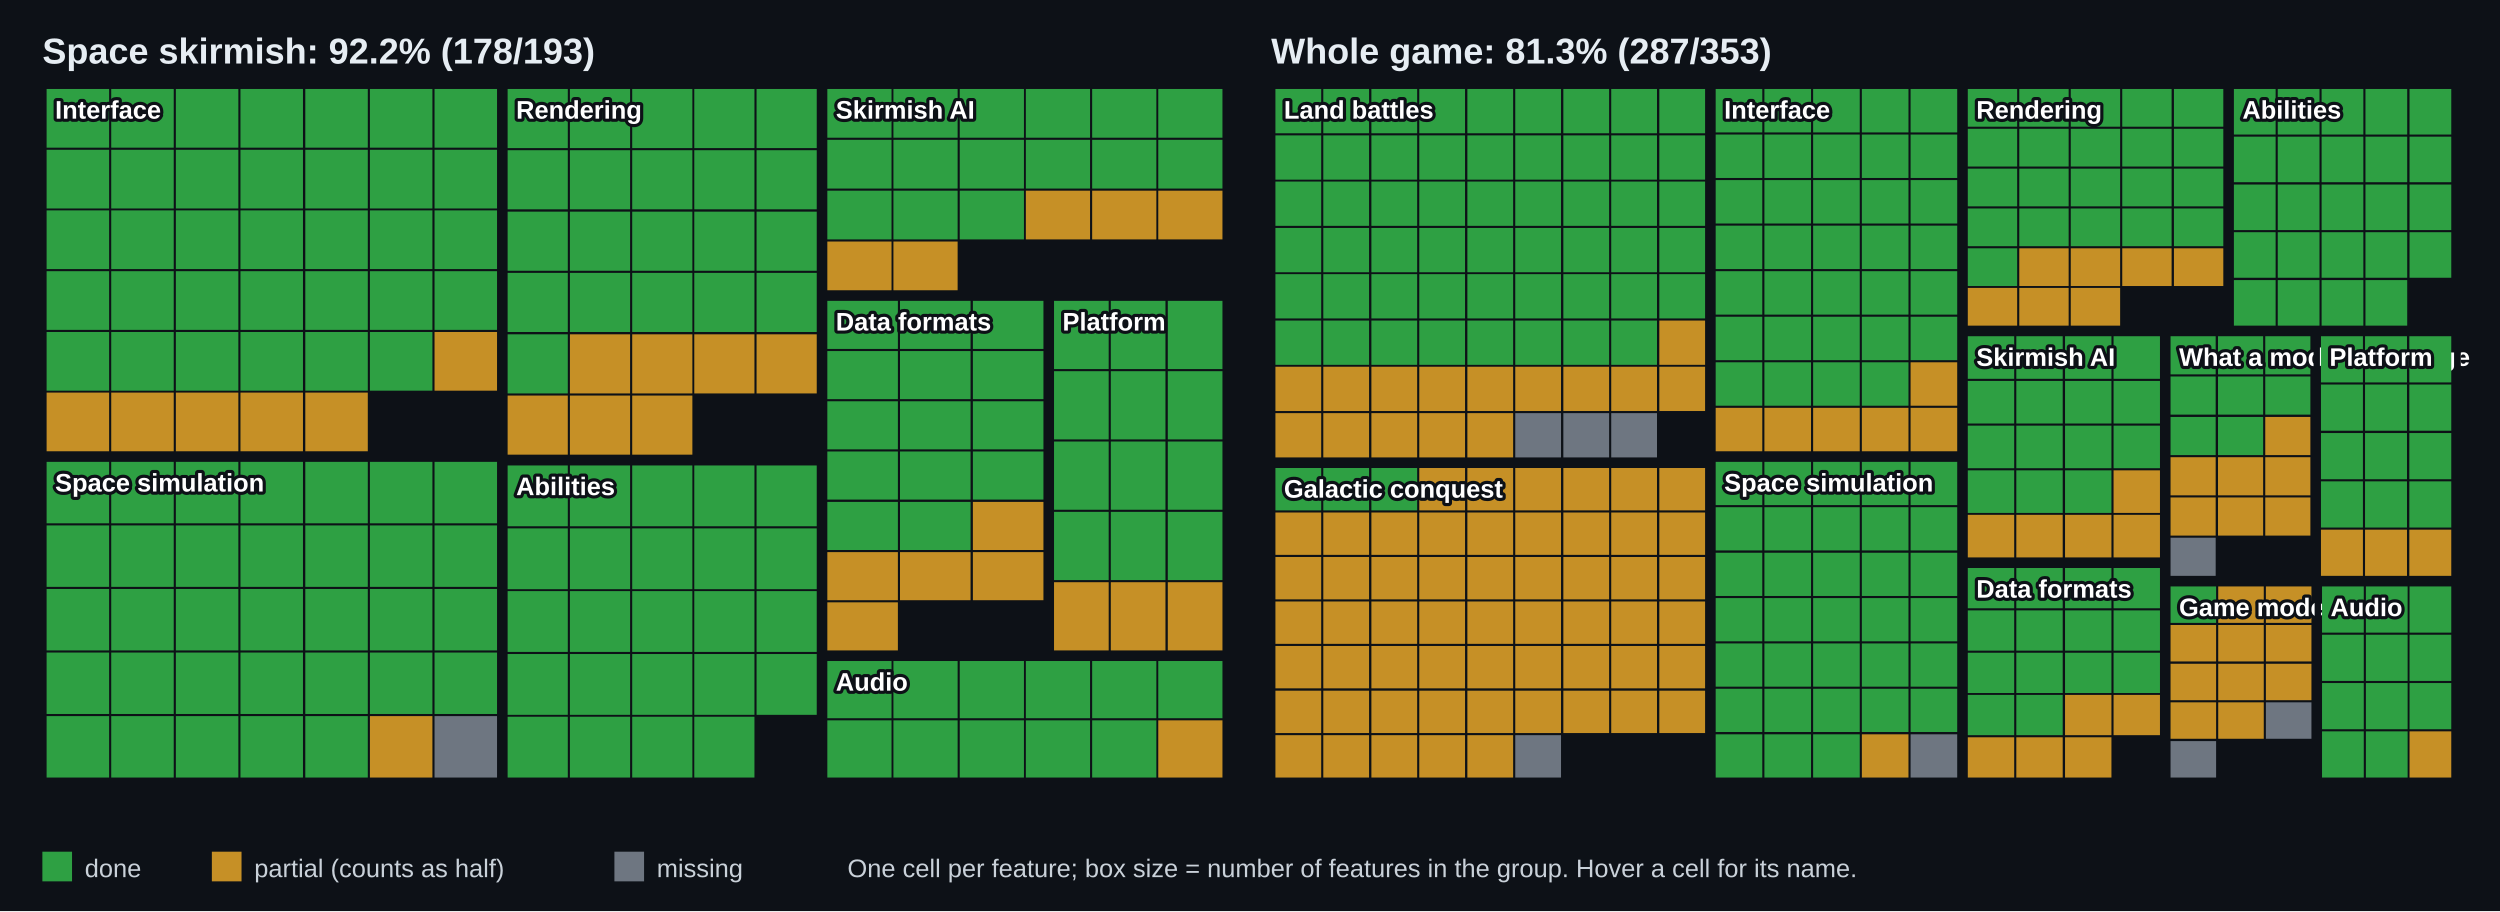
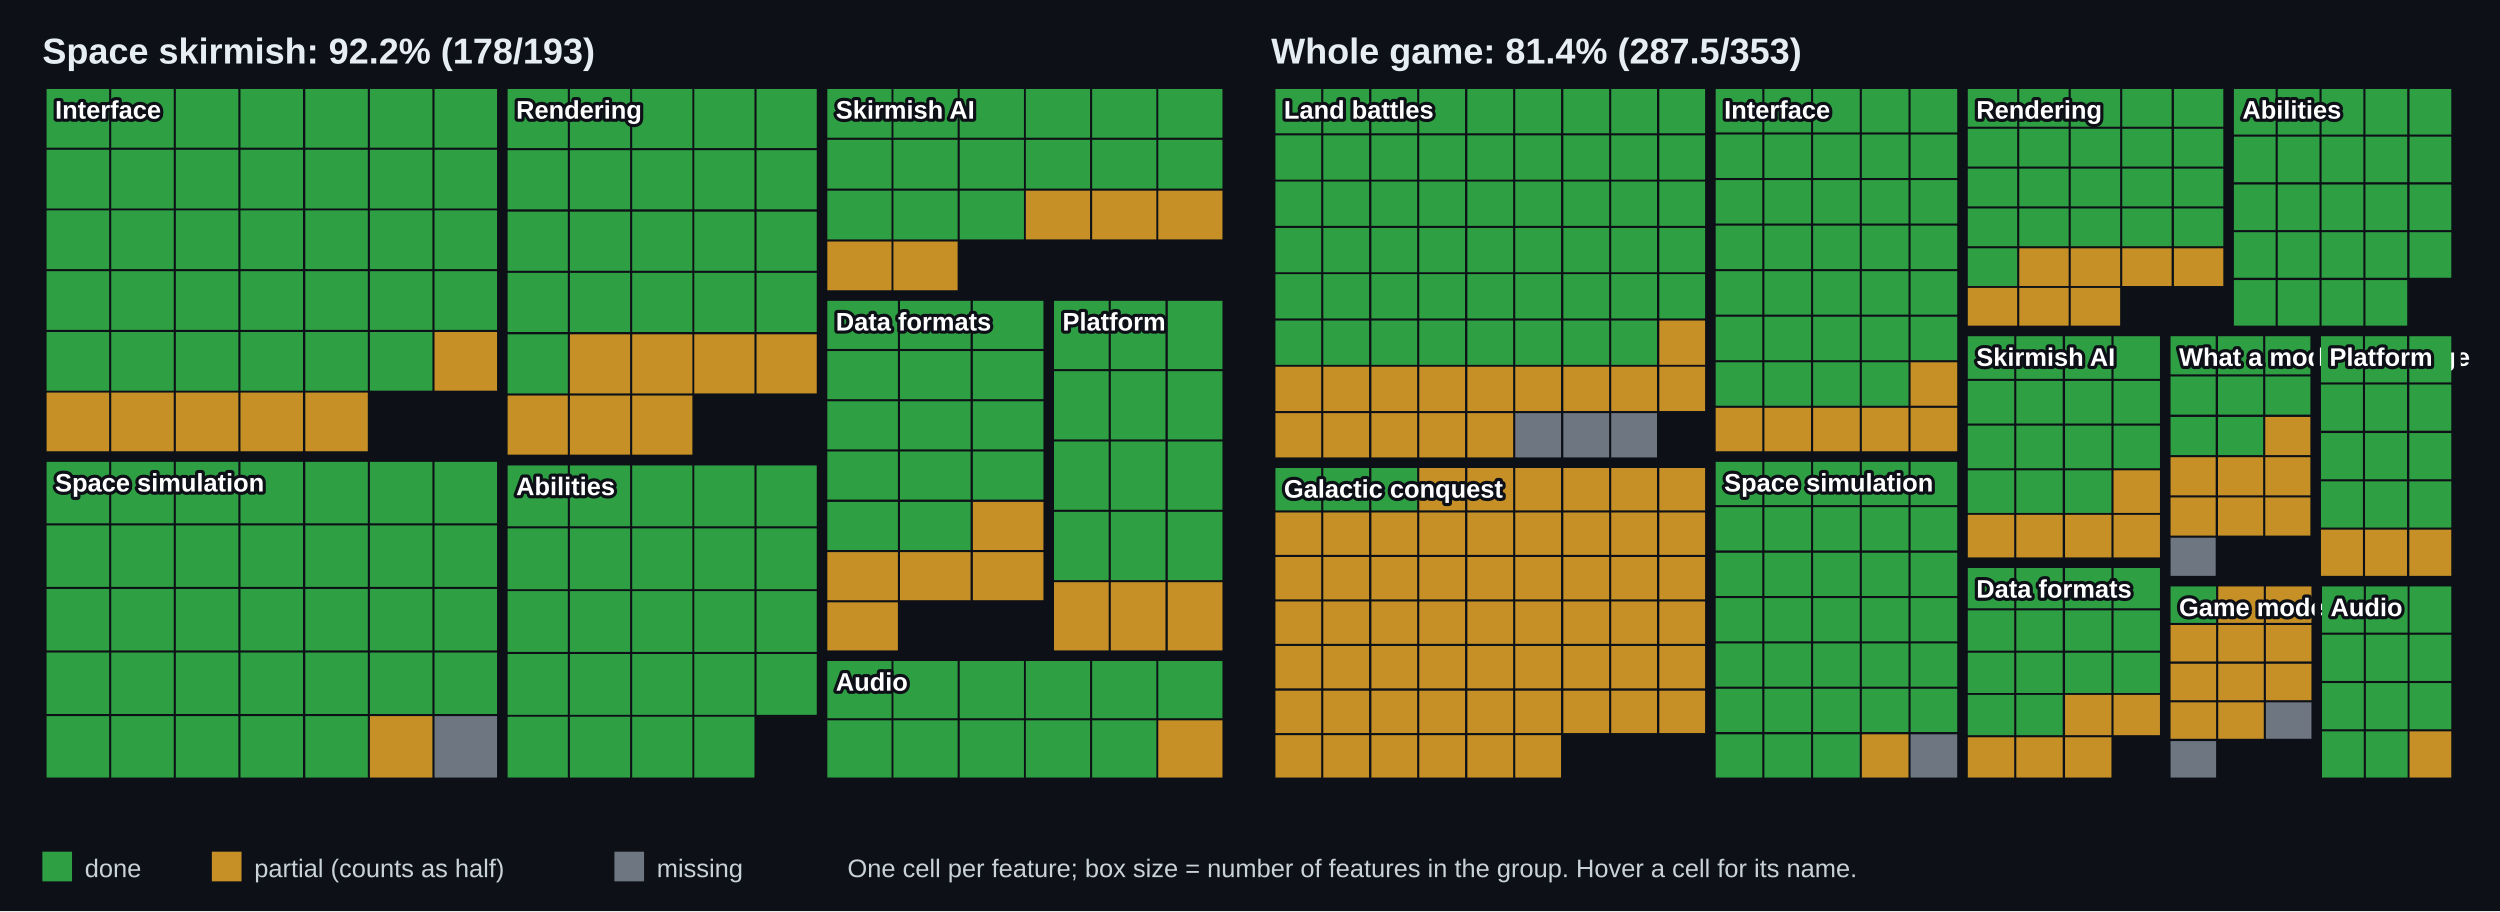
<svg xmlns="http://www.w3.org/2000/svg" viewBox="0 0 1180 430" width="1180" height="430" font-family="Segoe UI, Arial, sans-serif">
  <style>.title{font-size:17px;font-weight:700;fill:#e6edf3}.lab{font-size:12px;font-weight:700;fill:#fff}.lab.bg{stroke:#0d1117;stroke-width:3px;stroke-linejoin:round}.key{font-size:12px;fill:#c9d1d9}</style>
  <rect width="1180" height="430" fill="#0d1117" />
  <text x="20" y="30" class="title">Space skirmish: 92.2% (178/193)</text>
  <rect x="20" y="40" width="560" height="330" fill="#0d1117" />
  <rect x="22.0" y="42.0" width="29.5" height="27.7" fill="#2ea043" />
  <rect x="52.5" y="42.0" width="29.5" height="27.7" fill="#2ea043" />
  <rect x="83.0" y="42.0" width="29.5" height="27.7" fill="#2ea043" />
  <rect x="113.5" y="42.0" width="29.5" height="27.7" fill="#2ea043" />
  <rect x="144.1" y="42.0" width="29.5" height="27.7" fill="#2ea043" />
  <rect x="174.6" y="42.0" width="29.5" height="27.7" fill="#2ea043" />
  <rect x="205.1" y="42.0" width="29.5" height="27.7" fill="#2ea043" />
  <rect x="22.0" y="70.7" width="29.5" height="27.7" fill="#2ea043" />
  <rect x="52.5" y="70.7" width="29.5" height="27.7" fill="#2ea043" />
  <rect x="83.0" y="70.7" width="29.5" height="27.7" fill="#2ea043" />
  <rect x="113.5" y="70.7" width="29.5" height="27.7" fill="#2ea043" />
  <rect x="144.1" y="70.7" width="29.5" height="27.7" fill="#2ea043" />
  <rect x="174.6" y="70.7" width="29.5" height="27.7" fill="#2ea043" />
  <rect x="205.1" y="70.7" width="29.5" height="27.7" fill="#2ea043" />
  <rect x="22.0" y="99.3" width="29.5" height="27.7" fill="#2ea043" />
  <rect x="52.5" y="99.3" width="29.5" height="27.7" fill="#2ea043" />
  <rect x="83.0" y="99.3" width="29.5" height="27.7" fill="#2ea043" />
  <rect x="113.5" y="99.3" width="29.5" height="27.7" fill="#2ea043" />
  <rect x="144.1" y="99.3" width="29.5" height="27.7" fill="#2ea043" />
  <rect x="174.6" y="99.3" width="29.5" height="27.7" fill="#2ea043" />
  <rect x="205.1" y="99.3" width="29.5" height="27.7" fill="#2ea043" />
  <rect x="22.0" y="128.0" width="29.5" height="27.7" fill="#2ea043" />
  <rect x="52.5" y="128.0" width="29.5" height="27.7" fill="#2ea043" />
  <rect x="83.0" y="128.0" width="29.5" height="27.7" fill="#2ea043" />
  <rect x="113.5" y="128.0" width="29.5" height="27.7" fill="#2ea043" />
  <rect x="144.1" y="128.0" width="29.5" height="27.7" fill="#2ea043" />
  <rect x="174.6" y="128.0" width="29.5" height="27.7" fill="#2ea043" />
  <rect x="205.1" y="128.0" width="29.5" height="27.7" fill="#2ea043" />
  <rect x="22.0" y="156.7" width="29.5" height="27.7" fill="#2ea043" />
  <rect x="52.5" y="156.7" width="29.5" height="27.7" fill="#2ea043" />
  <rect x="83.0" y="156.7" width="29.5" height="27.7" fill="#2ea043" />
  <rect x="113.5" y="156.7" width="29.5" height="27.7" fill="#2ea043" />
  <rect x="144.1" y="156.7" width="29.5" height="27.7" fill="#2ea043" />
  <rect x="174.6" y="156.7" width="29.5" height="27.7" fill="#2ea043" />
  <rect x="205.1" y="156.7" width="29.5" height="27.7" fill="#c69026" />
  <rect x="22.0" y="185.3" width="29.5" height="27.7" fill="#c69026" />
  <rect x="52.5" y="185.3" width="29.5" height="27.7" fill="#c69026" />
  <rect x="83.0" y="185.3" width="29.5" height="27.7" fill="#c69026" />
  <rect x="113.5" y="185.3" width="29.5" height="27.7" fill="#c69026" />
  <rect x="144.1" y="185.3" width="29.5" height="27.7" fill="#c69026" />
  <rect x="20.0" y="40.0" width="217.6" height="176.0" fill="none" stroke="#0d1117" stroke-width="3" />
  <text x="26.0" y="56.0" class="lab bg">Interface</text>
  <text x="26.0" y="56.0" class="lab">Interface</text>
  <rect x="22.0" y="218.0" width="29.5" height="29.0" fill="#2ea043" />
  <rect x="52.5" y="218.0" width="29.5" height="29.0" fill="#2ea043" />
  <rect x="83.0" y="218.0" width="29.5" height="29.0" fill="#2ea043" />
  <rect x="113.5" y="218.0" width="29.5" height="29.0" fill="#2ea043" />
  <rect x="144.1" y="218.0" width="29.5" height="29.0" fill="#2ea043" />
  <rect x="174.6" y="218.0" width="29.5" height="29.0" fill="#2ea043" />
  <rect x="205.1" y="218.0" width="29.5" height="29.0" fill="#2ea043" />
  <rect x="22.0" y="248.0" width="29.5" height="29.0" fill="#2ea043" />
  <rect x="52.5" y="248.0" width="29.5" height="29.0" fill="#2ea043" />
  <rect x="83.0" y="248.0" width="29.5" height="29.0" fill="#2ea043" />
  <rect x="113.5" y="248.0" width="29.5" height="29.0" fill="#2ea043" />
  <rect x="144.1" y="248.0" width="29.5" height="29.0" fill="#2ea043" />
  <rect x="174.6" y="248.0" width="29.5" height="29.0" fill="#2ea043" />
  <rect x="205.1" y="248.0" width="29.5" height="29.0" fill="#2ea043" />
  <rect x="22.0" y="278.0" width="29.5" height="29.0" fill="#2ea043" />
  <rect x="52.5" y="278.0" width="29.5" height="29.0" fill="#2ea043" />
  <rect x="83.0" y="278.0" width="29.5" height="29.0" fill="#2ea043" />
  <rect x="113.5" y="278.0" width="29.5" height="29.0" fill="#2ea043" />
  <rect x="144.1" y="278.0" width="29.5" height="29.0" fill="#2ea043" />
  <rect x="174.6" y="278.0" width="29.5" height="29.0" fill="#2ea043" />
  <rect x="205.1" y="278.0" width="29.5" height="29.0" fill="#2ea043" />
  <rect x="22.0" y="308.0" width="29.5" height="29.0" fill="#2ea043" />
  <rect x="52.5" y="308.0" width="29.5" height="29.0" fill="#2ea043" />
  <rect x="83.0" y="308.0" width="29.5" height="29.0" fill="#2ea043" />
  <rect x="113.5" y="308.0" width="29.5" height="29.0" fill="#2ea043" />
  <rect x="144.1" y="308.0" width="29.5" height="29.0" fill="#2ea043" />
  <rect x="174.6" y="308.0" width="29.5" height="29.0" fill="#2ea043" />
  <rect x="205.1" y="308.0" width="29.5" height="29.0" fill="#2ea043" />
  <rect x="22.0" y="338.0" width="29.5" height="29.0" fill="#2ea043" />
  <rect x="52.5" y="338.0" width="29.5" height="29.0" fill="#2ea043" />
  <rect x="83.0" y="338.0" width="29.5" height="29.0" fill="#2ea043" />
  <rect x="113.5" y="338.0" width="29.5" height="29.0" fill="#2ea043" />
  <rect x="144.1" y="338.0" width="29.5" height="29.0" fill="#2ea043" />
  <rect x="174.6" y="338.0" width="29.5" height="29.0" fill="#c69026" />
  <rect x="205.1" y="338.0" width="29.5" height="29.0" fill="#6e7681" />
  <rect x="20.0" y="216.0" width="217.6" height="154.0" fill="none" stroke="#0d1117" stroke-width="3" />
  <text x="26.0" y="232.0" class="lab bg">Space simulation</text>
  <text x="26.0" y="232.0" class="lab">Space simulation</text>
  <rect x="239.6" y="42.0" width="28.4" height="27.9" fill="#2ea043" />
  <rect x="269.0" y="42.0" width="28.4" height="27.9" fill="#2ea043" />
  <rect x="298.4" y="42.0" width="28.4" height="27.9" fill="#2ea043" />
  <rect x="327.7" y="42.0" width="28.4" height="27.9" fill="#2ea043" />
  <rect x="357.1" y="42.0" width="28.4" height="27.9" fill="#2ea043" />
  <rect x="239.6" y="70.9" width="28.4" height="27.9" fill="#2ea043" />
  <rect x="269.0" y="70.9" width="28.4" height="27.9" fill="#2ea043" />
  <rect x="298.4" y="70.9" width="28.4" height="27.9" fill="#2ea043" />
  <rect x="327.7" y="70.9" width="28.4" height="27.9" fill="#2ea043" />
  <rect x="357.1" y="70.9" width="28.4" height="27.9" fill="#2ea043" />
  <rect x="239.6" y="99.9" width="28.4" height="27.9" fill="#2ea043" />
  <rect x="269.0" y="99.9" width="28.4" height="27.9" fill="#2ea043" />
  <rect x="298.4" y="99.9" width="28.4" height="27.9" fill="#2ea043" />
  <rect x="327.7" y="99.9" width="28.4" height="27.9" fill="#2ea043" />
  <rect x="357.1" y="99.9" width="28.4" height="27.9" fill="#2ea043" />
  <rect x="239.6" y="128.8" width="28.4" height="27.9" fill="#2ea043" />
  <rect x="269.0" y="128.8" width="28.4" height="27.9" fill="#2ea043" />
  <rect x="298.4" y="128.8" width="28.4" height="27.9" fill="#2ea043" />
  <rect x="327.7" y="128.8" width="28.4" height="27.9" fill="#2ea043" />
  <rect x="357.1" y="128.8" width="28.4" height="27.9" fill="#2ea043" />
  <rect x="239.6" y="157.8" width="28.4" height="27.9" fill="#2ea043" />
  <rect x="269.0" y="157.8" width="28.4" height="27.9" fill="#c69026" />
  <rect x="298.4" y="157.8" width="28.4" height="27.9" fill="#c69026" />
  <rect x="327.7" y="157.8" width="28.4" height="27.9" fill="#c69026" />
  <rect x="357.1" y="157.8" width="28.4" height="27.9" fill="#c69026" />
  <rect x="239.6" y="186.7" width="28.4" height="27.9" fill="#c69026" />
  <rect x="269.0" y="186.7" width="28.4" height="27.9" fill="#c69026" />
  <rect x="298.4" y="186.7" width="28.4" height="27.9" fill="#c69026" />
  <rect x="237.6" y="40.0" width="150.9" height="177.7" fill="none" stroke="#0d1117" stroke-width="3" />
  <text x="243.6" y="56.0" class="lab bg">Rendering</text>
  <text x="243.6" y="56.0" class="lab">Rendering</text>
  <rect x="239.6" y="219.7" width="28.4" height="28.7" fill="#2ea043" />
  <rect x="269.0" y="219.7" width="28.4" height="28.7" fill="#2ea043" />
  <rect x="298.4" y="219.7" width="28.4" height="28.7" fill="#2ea043" />
  <rect x="327.7" y="219.7" width="28.4" height="28.7" fill="#2ea043" />
  <rect x="357.1" y="219.7" width="28.4" height="28.7" fill="#2ea043" />
  <rect x="239.6" y="249.4" width="28.4" height="28.7" fill="#2ea043" />
  <rect x="269.0" y="249.4" width="28.4" height="28.7" fill="#2ea043" />
  <rect x="298.4" y="249.4" width="28.4" height="28.7" fill="#2ea043" />
  <rect x="327.7" y="249.4" width="28.4" height="28.7" fill="#2ea043" />
  <rect x="357.1" y="249.4" width="28.4" height="28.7" fill="#2ea043" />
  <rect x="239.6" y="279.0" width="28.4" height="28.7" fill="#2ea043" />
  <rect x="269.0" y="279.0" width="28.4" height="28.7" fill="#2ea043" />
  <rect x="298.4" y="279.0" width="28.4" height="28.7" fill="#2ea043" />
  <rect x="327.7" y="279.0" width="28.4" height="28.7" fill="#2ea043" />
  <rect x="357.1" y="279.0" width="28.4" height="28.7" fill="#2ea043" />
  <rect x="239.6" y="308.7" width="28.4" height="28.7" fill="#2ea043" />
  <rect x="269.0" y="308.7" width="28.4" height="28.7" fill="#2ea043" />
  <rect x="298.4" y="308.7" width="28.4" height="28.7" fill="#2ea043" />
  <rect x="327.7" y="308.7" width="28.4" height="28.7" fill="#2ea043" />
  <rect x="357.1" y="308.7" width="28.4" height="28.7" fill="#2ea043" />
  <rect x="239.6" y="338.3" width="28.4" height="28.7" fill="#2ea043" />
  <rect x="269.0" y="338.3" width="28.4" height="28.7" fill="#2ea043" />
  <rect x="298.4" y="338.3" width="28.4" height="28.7" fill="#2ea043" />
  <rect x="327.7" y="338.3" width="28.4" height="28.7" fill="#2ea043" />
  <rect x="237.6" y="217.7" width="150.9" height="152.3" fill="none" stroke="#0d1117" stroke-width="3" />
  <text x="243.6" y="233.7" class="lab bg">Abilities</text>
  <text x="243.6" y="233.7" class="lab">Abilities</text>
  <rect x="390.5" y="42.0" width="30.3" height="23.0" fill="#2ea043" />
  <rect x="421.7" y="42.0" width="30.3" height="23.0" fill="#2ea043" />
  <rect x="453.0" y="42.0" width="30.3" height="23.0" fill="#2ea043" />
  <rect x="484.2" y="42.0" width="30.3" height="23.0" fill="#2ea043" />
  <rect x="515.5" y="42.0" width="30.3" height="23.0" fill="#2ea043" />
  <rect x="546.7" y="42.0" width="30.3" height="23.0" fill="#2ea043" />
  <rect x="390.5" y="66.0" width="30.3" height="23.0" fill="#2ea043" />
  <rect x="421.7" y="66.0" width="30.3" height="23.0" fill="#2ea043" />
  <rect x="453.0" y="66.0" width="30.3" height="23.0" fill="#2ea043" />
  <rect x="484.2" y="66.0" width="30.3" height="23.0" fill="#2ea043" />
  <rect x="515.5" y="66.0" width="30.3" height="23.0" fill="#2ea043" />
  <rect x="546.7" y="66.0" width="30.3" height="23.0" fill="#2ea043" />
  <rect x="390.5" y="90.0" width="30.3" height="23.0" fill="#2ea043" />
  <rect x="421.7" y="90.0" width="30.3" height="23.0" fill="#2ea043" />
  <rect x="453.0" y="90.0" width="30.3" height="23.0" fill="#2ea043" />
  <rect x="484.2" y="90.0" width="30.3" height="23.0" fill="#c69026" />
  <rect x="515.5" y="90.0" width="30.3" height="23.0" fill="#c69026" />
  <rect x="546.7" y="90.0" width="30.3" height="23.0" fill="#c69026" />
  <rect x="390.5" y="114.0" width="30.3" height="23.0" fill="#c69026" />
  <rect x="421.7" y="114.0" width="30.3" height="23.0" fill="#c69026" />
  <rect x="388.5" y="40.0" width="191.5" height="100.0" fill="none" stroke="#0d1117" stroke-width="3" />
  <text x="394.5" y="56.0" class="lab bg">Skirmish AI</text>
  <text x="394.5" y="56.0" class="lab">Skirmish AI</text>
  <rect x="390.5" y="142.0" width="33.3" height="22.7" fill="#2ea043" />
  <rect x="424.8" y="142.0" width="33.3" height="22.7" fill="#2ea043" />
  <rect x="459.2" y="142.0" width="33.3" height="22.7" fill="#2ea043" />
  <rect x="390.5" y="165.7" width="33.3" height="22.7" fill="#2ea043" />
  <rect x="424.8" y="165.7" width="33.3" height="22.7" fill="#2ea043" />
  <rect x="459.2" y="165.7" width="33.3" height="22.7" fill="#2ea043" />
  <rect x="390.5" y="189.4" width="33.3" height="22.7" fill="#2ea043" />
  <rect x="424.8" y="189.4" width="33.3" height="22.7" fill="#2ea043" />
  <rect x="459.2" y="189.4" width="33.3" height="22.7" fill="#2ea043" />
  <rect x="390.5" y="213.1" width="33.3" height="22.7" fill="#2ea043" />
  <rect x="424.8" y="213.1" width="33.3" height="22.7" fill="#2ea043" />
  <rect x="459.2" y="213.1" width="33.3" height="22.7" fill="#2ea043" />
  <rect x="390.5" y="236.9" width="33.3" height="22.7" fill="#2ea043" />
  <rect x="424.8" y="236.9" width="33.3" height="22.7" fill="#2ea043" />
  <rect x="459.2" y="236.9" width="33.3" height="22.7" fill="#c69026" />
  <rect x="390.5" y="260.6" width="33.3" height="22.7" fill="#c69026" />
  <rect x="424.8" y="260.6" width="33.3" height="22.7" fill="#c69026" />
  <rect x="459.2" y="260.6" width="33.3" height="22.7" fill="#c69026" />
  <rect x="390.5" y="284.3" width="33.3" height="22.7" fill="#c69026" />
  <rect x="388.5" y="140.0" width="107.0" height="170.0" fill="none" stroke="#0d1117" stroke-width="3" />
  <text x="394.5" y="156.0" class="lab bg">Data formats</text>
  <text x="394.5" y="156.0" class="lab">Data formats</text>
  <rect x="497.5" y="142.0" width="25.8" height="32.2" fill="#2ea043" />
  <rect x="524.3" y="142.0" width="25.8" height="32.2" fill="#2ea043" />
  <rect x="551.2" y="142.0" width="25.8" height="32.2" fill="#2ea043" />
  <rect x="497.5" y="175.2" width="25.8" height="32.2" fill="#2ea043" />
  <rect x="524.3" y="175.2" width="25.8" height="32.2" fill="#2ea043" />
  <rect x="551.2" y="175.2" width="25.8" height="32.2" fill="#2ea043" />
  <rect x="497.5" y="208.4" width="25.8" height="32.2" fill="#2ea043" />
  <rect x="524.3" y="208.4" width="25.8" height="32.2" fill="#2ea043" />
  <rect x="551.2" y="208.4" width="25.8" height="32.2" fill="#2ea043" />
  <rect x="497.5" y="241.6" width="25.8" height="32.2" fill="#2ea043" />
  <rect x="524.3" y="241.6" width="25.8" height="32.2" fill="#2ea043" />
  <rect x="551.2" y="241.6" width="25.8" height="32.2" fill="#2ea043" />
  <rect x="497.5" y="274.8" width="25.8" height="32.2" fill="#c69026" />
  <rect x="524.3" y="274.8" width="25.8" height="32.2" fill="#c69026" />
  <rect x="551.2" y="274.8" width="25.8" height="32.2" fill="#c69026" />
  <rect x="495.5" y="140.0" width="84.5" height="170.0" fill="none" stroke="#0d1117" stroke-width="3" />
  <text x="501.5" y="156.0" class="lab bg">Platform</text>
  <text x="501.5" y="156.0" class="lab">Platform</text>
  <rect x="390.5" y="312.0" width="30.3" height="27.0" fill="#2ea043" />
  <rect x="421.7" y="312.0" width="30.3" height="27.0" fill="#2ea043" />
  <rect x="453.0" y="312.0" width="30.3" height="27.0" fill="#2ea043" />
  <rect x="484.2" y="312.0" width="30.3" height="27.0" fill="#2ea043" />
  <rect x="515.5" y="312.0" width="30.3" height="27.0" fill="#2ea043" />
  <rect x="546.7" y="312.0" width="30.3" height="27.0" fill="#2ea043" />
  <rect x="390.5" y="340.0" width="30.3" height="27.0" fill="#2ea043" />
  <rect x="421.7" y="340.0" width="30.3" height="27.0" fill="#2ea043" />
  <rect x="453.0" y="340.0" width="30.3" height="27.0" fill="#2ea043" />
  <rect x="484.2" y="340.0" width="30.3" height="27.0" fill="#2ea043" />
  <rect x="515.5" y="340.0" width="30.3" height="27.0" fill="#2ea043" />
  <rect x="546.7" y="340.0" width="30.3" height="27.0" fill="#c69026" />
  <rect x="388.5" y="310.0" width="191.5" height="60.0" fill="none" stroke="#0d1117" stroke-width="3" />
  <text x="394.5" y="326.0" class="lab bg">Audio</text>
  <text x="394.5" y="326.0" class="lab">Audio</text>
-   <text x="600" y="30" class="title">Whole game: 81.3% (287/353)</text>
+   <text x="600" y="30" class="title">Whole game: 81.4% (287.5/353)</text>
  <rect x="600" y="40" width="560" height="330" fill="#0d1117" />
  <rect x="602.0" y="42.0" width="21.6" height="20.9" fill="#2ea043" />
  <rect x="624.6" y="42.0" width="21.6" height="20.9" fill="#2ea043" />
  <rect x="647.3" y="42.0" width="21.6" height="20.9" fill="#2ea043" />
  <rect x="669.9" y="42.0" width="21.6" height="20.9" fill="#2ea043" />
  <rect x="692.6" y="42.0" width="21.6" height="20.9" fill="#2ea043" />
  <rect x="715.2" y="42.0" width="21.6" height="20.9" fill="#2ea043" />
  <rect x="737.9" y="42.0" width="21.6" height="20.9" fill="#2ea043" />
  <rect x="760.5" y="42.0" width="21.6" height="20.9" fill="#2ea043" />
  <rect x="783.2" y="42.0" width="21.6" height="20.9" fill="#2ea043" />
  <rect x="602.0" y="63.9" width="21.6" height="20.9" fill="#2ea043" />
  <rect x="624.6" y="63.9" width="21.6" height="20.9" fill="#2ea043" />
  <rect x="647.3" y="63.9" width="21.6" height="20.9" fill="#2ea043" />
  <rect x="669.9" y="63.9" width="21.6" height="20.9" fill="#2ea043" />
  <rect x="692.6" y="63.9" width="21.6" height="20.9" fill="#2ea043" />
  <rect x="715.2" y="63.9" width="21.6" height="20.9" fill="#2ea043" />
  <rect x="737.9" y="63.9" width="21.6" height="20.9" fill="#2ea043" />
  <rect x="760.5" y="63.9" width="21.6" height="20.9" fill="#2ea043" />
  <rect x="783.2" y="63.9" width="21.6" height="20.9" fill="#2ea043" />
  <rect x="602.0" y="85.7" width="21.6" height="20.9" fill="#2ea043" />
  <rect x="624.6" y="85.7" width="21.6" height="20.9" fill="#2ea043" />
  <rect x="647.3" y="85.7" width="21.6" height="20.9" fill="#2ea043" />
  <rect x="669.9" y="85.7" width="21.6" height="20.9" fill="#2ea043" />
  <rect x="692.6" y="85.7" width="21.6" height="20.9" fill="#2ea043" />
  <rect x="715.2" y="85.7" width="21.6" height="20.9" fill="#2ea043" />
  <rect x="737.9" y="85.7" width="21.6" height="20.9" fill="#2ea043" />
  <rect x="760.5" y="85.7" width="21.6" height="20.9" fill="#2ea043" />
  <rect x="783.2" y="85.7" width="21.6" height="20.9" fill="#2ea043" />
  <rect x="602.0" y="107.6" width="21.6" height="20.9" fill="#2ea043" />
  <rect x="624.6" y="107.6" width="21.6" height="20.9" fill="#2ea043" />
  <rect x="647.3" y="107.6" width="21.6" height="20.9" fill="#2ea043" />
  <rect x="669.9" y="107.6" width="21.6" height="20.9" fill="#2ea043" />
  <rect x="692.6" y="107.6" width="21.6" height="20.9" fill="#2ea043" />
  <rect x="715.2" y="107.6" width="21.6" height="20.9" fill="#2ea043" />
  <rect x="737.9" y="107.6" width="21.6" height="20.9" fill="#2ea043" />
  <rect x="760.5" y="107.6" width="21.6" height="20.9" fill="#2ea043" />
  <rect x="783.2" y="107.6" width="21.6" height="20.9" fill="#2ea043" />
  <rect x="602.0" y="129.4" width="21.6" height="20.9" fill="#2ea043" />
  <rect x="624.6" y="129.4" width="21.6" height="20.9" fill="#2ea043" />
  <rect x="647.3" y="129.4" width="21.6" height="20.9" fill="#2ea043" />
  <rect x="669.9" y="129.4" width="21.6" height="20.9" fill="#2ea043" />
  <rect x="692.6" y="129.4" width="21.6" height="20.9" fill="#2ea043" />
  <rect x="715.2" y="129.4" width="21.6" height="20.9" fill="#2ea043" />
  <rect x="737.9" y="129.4" width="21.6" height="20.9" fill="#2ea043" />
  <rect x="760.5" y="129.4" width="21.6" height="20.9" fill="#2ea043" />
  <rect x="783.2" y="129.4" width="21.6" height="20.9" fill="#2ea043" />
  <rect x="602.0" y="151.3" width="21.6" height="20.9" fill="#2ea043" />
  <rect x="624.6" y="151.3" width="21.6" height="20.9" fill="#2ea043" />
  <rect x="647.3" y="151.3" width="21.6" height="20.9" fill="#2ea043" />
  <rect x="669.9" y="151.3" width="21.6" height="20.9" fill="#2ea043" />
  <rect x="692.6" y="151.3" width="21.6" height="20.9" fill="#2ea043" />
  <rect x="715.2" y="151.3" width="21.6" height="20.9" fill="#2ea043" />
  <rect x="737.9" y="151.3" width="21.6" height="20.9" fill="#2ea043" />
  <rect x="760.5" y="151.3" width="21.6" height="20.9" fill="#2ea043" />
  <rect x="783.2" y="151.3" width="21.6" height="20.9" fill="#c69026" />
  <rect x="602.0" y="173.1" width="21.6" height="20.9" fill="#c69026" />
  <rect x="624.6" y="173.1" width="21.6" height="20.9" fill="#c69026" />
  <rect x="647.3" y="173.1" width="21.6" height="20.9" fill="#c69026" />
  <rect x="669.9" y="173.1" width="21.6" height="20.9" fill="#c69026" />
  <rect x="692.6" y="173.1" width="21.6" height="20.9" fill="#c69026" />
  <rect x="715.2" y="173.1" width="21.6" height="20.9" fill="#c69026" />
  <rect x="737.9" y="173.1" width="21.6" height="20.9" fill="#c69026" />
  <rect x="760.5" y="173.1" width="21.6" height="20.9" fill="#c69026" />
  <rect x="783.2" y="173.1" width="21.6" height="20.9" fill="#c69026" />
  <rect x="602.0" y="195.0" width="21.6" height="20.9" fill="#c69026" />
  <rect x="624.6" y="195.0" width="21.6" height="20.9" fill="#c69026" />
  <rect x="647.3" y="195.0" width="21.6" height="20.9" fill="#c69026" />
  <rect x="669.9" y="195.0" width="21.6" height="20.9" fill="#c69026" />
  <rect x="692.6" y="195.0" width="21.6" height="20.9" fill="#c69026" />
  <rect x="715.2" y="195.0" width="21.6" height="20.9" fill="#6e7681" />
  <rect x="737.9" y="195.0" width="21.6" height="20.9" fill="#6e7681" />
  <rect x="760.5" y="195.0" width="21.6" height="20.9" fill="#6e7681" />
  <rect x="600.0" y="40.0" width="207.8" height="178.9" fill="none" stroke="#0d1117" stroke-width="3" />
  <text x="606.0" y="56.0" class="lab bg">Land battles</text>
  <text x="606.0" y="56.0" class="lab">Land battles</text>
  <rect x="602.0" y="220.9" width="21.6" height="20.0" fill="#2ea043" />
  <rect x="624.6" y="220.9" width="21.6" height="20.0" fill="#2ea043" />
  <rect x="647.3" y="220.9" width="21.6" height="20.0" fill="#2ea043" />
  <rect x="669.9" y="220.9" width="21.6" height="20.0" fill="#c69026" />
  <rect x="692.6" y="220.9" width="21.6" height="20.0" fill="#c69026" />
  <rect x="715.2" y="220.9" width="21.6" height="20.0" fill="#c69026" />
  <rect x="737.9" y="220.9" width="21.6" height="20.0" fill="#c69026" />
  <rect x="760.5" y="220.9" width="21.6" height="20.0" fill="#c69026" />
  <rect x="783.2" y="220.9" width="21.6" height="20.0" fill="#c69026" />
  <rect x="602.0" y="241.9" width="21.6" height="20.0" fill="#c69026" />
  <rect x="624.6" y="241.9" width="21.6" height="20.0" fill="#c69026" />
  <rect x="647.3" y="241.9" width="21.6" height="20.0" fill="#c69026" />
  <rect x="669.9" y="241.9" width="21.6" height="20.0" fill="#c69026" />
  <rect x="692.6" y="241.9" width="21.6" height="20.0" fill="#c69026" />
  <rect x="715.2" y="241.9" width="21.6" height="20.0" fill="#c69026" />
  <rect x="737.9" y="241.9" width="21.6" height="20.0" fill="#c69026" />
  <rect x="760.5" y="241.9" width="21.6" height="20.0" fill="#c69026" />
  <rect x="783.2" y="241.9" width="21.6" height="20.0" fill="#c69026" />
  <rect x="602.0" y="262.9" width="21.6" height="20.0" fill="#c69026" />
  <rect x="624.6" y="262.9" width="21.6" height="20.0" fill="#c69026" />
  <rect x="647.3" y="262.9" width="21.6" height="20.0" fill="#c69026" />
  <rect x="669.9" y="262.9" width="21.6" height="20.0" fill="#c69026" />
  <rect x="692.6" y="262.9" width="21.6" height="20.0" fill="#c69026" />
  <rect x="715.2" y="262.9" width="21.6" height="20.0" fill="#c69026" />
  <rect x="737.9" y="262.9" width="21.6" height="20.0" fill="#c69026" />
  <rect x="760.5" y="262.9" width="21.6" height="20.0" fill="#c69026" />
  <rect x="783.2" y="262.9" width="21.6" height="20.0" fill="#c69026" />
  <rect x="602.0" y="283.9" width="21.6" height="20.0" fill="#c69026" />
  <rect x="624.6" y="283.9" width="21.6" height="20.0" fill="#c69026" />
  <rect x="647.3" y="283.9" width="21.6" height="20.0" fill="#c69026" />
  <rect x="669.9" y="283.9" width="21.6" height="20.0" fill="#c69026" />
  <rect x="692.6" y="283.9" width="21.6" height="20.0" fill="#c69026" />
  <rect x="715.2" y="283.9" width="21.6" height="20.0" fill="#c69026" />
  <rect x="737.9" y="283.9" width="21.6" height="20.0" fill="#c69026" />
  <rect x="760.5" y="283.9" width="21.6" height="20.0" fill="#c69026" />
  <rect x="783.2" y="283.9" width="21.6" height="20.0" fill="#c69026" />
  <rect x="602.0" y="304.9" width="21.6" height="20.0" fill="#c69026" />
  <rect x="624.6" y="304.9" width="21.6" height="20.0" fill="#c69026" />
  <rect x="647.3" y="304.9" width="21.6" height="20.0" fill="#c69026" />
  <rect x="669.9" y="304.9" width="21.6" height="20.0" fill="#c69026" />
  <rect x="692.6" y="304.9" width="21.6" height="20.0" fill="#c69026" />
  <rect x="715.2" y="304.9" width="21.6" height="20.0" fill="#c69026" />
  <rect x="737.9" y="304.9" width="21.6" height="20.0" fill="#c69026" />
  <rect x="760.5" y="304.9" width="21.6" height="20.0" fill="#c69026" />
  <rect x="783.2" y="304.9" width="21.6" height="20.0" fill="#c69026" />
  <rect x="602.0" y="326.0" width="21.6" height="20.0" fill="#c69026" />
  <rect x="624.6" y="326.0" width="21.6" height="20.0" fill="#c69026" />
  <rect x="647.3" y="326.0" width="21.6" height="20.0" fill="#c69026" />
  <rect x="669.9" y="326.0" width="21.6" height="20.0" fill="#c69026" />
  <rect x="692.6" y="326.0" width="21.6" height="20.0" fill="#c69026" />
  <rect x="715.2" y="326.0" width="21.6" height="20.0" fill="#c69026" />
  <rect x="737.9" y="326.0" width="21.6" height="20.0" fill="#c69026" />
  <rect x="760.5" y="326.0" width="21.6" height="20.0" fill="#c69026" />
  <rect x="783.2" y="326.0" width="21.6" height="20.0" fill="#c69026" />
  <rect x="602.0" y="347.0" width="21.6" height="20.0" fill="#c69026" />
  <rect x="624.6" y="347.0" width="21.6" height="20.0" fill="#c69026" />
  <rect x="647.3" y="347.0" width="21.6" height="20.0" fill="#c69026" />
  <rect x="669.9" y="347.0" width="21.6" height="20.0" fill="#c69026" />
  <rect x="692.6" y="347.0" width="21.6" height="20.0" fill="#c69026" />
-   <rect x="715.2" y="347.0" width="21.6" height="20.0" fill="#6e7681" />
+   <rect x="715.2" y="347.0" width="21.6" height="20.0" fill="#c69026" />
  <rect x="600.0" y="218.9" width="207.8" height="151.1" fill="none" stroke="#0d1117" stroke-width="3" />
  <text x="606.0" y="234.9" class="lab bg">Galactic conquest</text>
  <text x="606.0" y="234.9" class="lab">Galactic conquest</text>
  <rect x="809.8" y="42.0" width="22.0" height="20.5" fill="#2ea043" />
  <rect x="832.8" y="42.0" width="22.0" height="20.5" fill="#2ea043" />
  <rect x="855.8" y="42.0" width="22.0" height="20.5" fill="#2ea043" />
  <rect x="878.8" y="42.0" width="22.0" height="20.5" fill="#2ea043" />
  <rect x="901.8" y="42.0" width="22.0" height="20.5" fill="#2ea043" />
  <rect x="809.8" y="63.5" width="22.0" height="20.5" fill="#2ea043" />
  <rect x="832.8" y="63.5" width="22.0" height="20.5" fill="#2ea043" />
  <rect x="855.8" y="63.5" width="22.0" height="20.5" fill="#2ea043" />
  <rect x="878.8" y="63.5" width="22.0" height="20.5" fill="#2ea043" />
  <rect x="901.8" y="63.5" width="22.0" height="20.5" fill="#2ea043" />
  <rect x="809.8" y="85.0" width="22.0" height="20.5" fill="#2ea043" />
  <rect x="832.8" y="85.0" width="22.0" height="20.5" fill="#2ea043" />
  <rect x="855.8" y="85.0" width="22.0" height="20.5" fill="#2ea043" />
  <rect x="878.8" y="85.0" width="22.0" height="20.5" fill="#2ea043" />
  <rect x="901.8" y="85.0" width="22.0" height="20.5" fill="#2ea043" />
  <rect x="809.8" y="106.5" width="22.0" height="20.5" fill="#2ea043" />
  <rect x="832.8" y="106.5" width="22.0" height="20.5" fill="#2ea043" />
  <rect x="855.8" y="106.5" width="22.0" height="20.5" fill="#2ea043" />
  <rect x="878.8" y="106.5" width="22.0" height="20.5" fill="#2ea043" />
  <rect x="901.8" y="106.5" width="22.0" height="20.5" fill="#2ea043" />
  <rect x="809.8" y="128.0" width="22.0" height="20.5" fill="#2ea043" />
  <rect x="832.8" y="128.0" width="22.0" height="20.5" fill="#2ea043" />
  <rect x="855.8" y="128.0" width="22.0" height="20.5" fill="#2ea043" />
  <rect x="878.8" y="128.0" width="22.0" height="20.5" fill="#2ea043" />
  <rect x="901.8" y="128.0" width="22.0" height="20.5" fill="#2ea043" />
  <rect x="809.8" y="149.5" width="22.0" height="20.5" fill="#2ea043" />
  <rect x="832.8" y="149.5" width="22.0" height="20.5" fill="#2ea043" />
  <rect x="855.8" y="149.5" width="22.0" height="20.5" fill="#2ea043" />
  <rect x="878.8" y="149.5" width="22.0" height="20.5" fill="#2ea043" />
  <rect x="901.8" y="149.5" width="22.0" height="20.5" fill="#2ea043" />
  <rect x="809.8" y="171.0" width="22.0" height="20.5" fill="#2ea043" />
  <rect x="832.8" y="171.0" width="22.0" height="20.5" fill="#2ea043" />
  <rect x="855.8" y="171.0" width="22.0" height="20.5" fill="#2ea043" />
  <rect x="878.8" y="171.0" width="22.0" height="20.5" fill="#2ea043" />
  <rect x="901.8" y="171.0" width="22.0" height="20.5" fill="#c69026" />
  <rect x="809.8" y="192.5" width="22.0" height="20.5" fill="#c69026" />
  <rect x="832.8" y="192.5" width="22.0" height="20.5" fill="#c69026" />
  <rect x="855.8" y="192.5" width="22.0" height="20.5" fill="#c69026" />
  <rect x="878.8" y="192.5" width="22.0" height="20.5" fill="#c69026" />
  <rect x="901.8" y="192.5" width="22.0" height="20.5" fill="#c69026" />
  <rect x="807.8" y="40.0" width="119.0" height="176.0" fill="none" stroke="#0d1117" stroke-width="3" />
  <text x="813.8" y="56.0" class="lab bg">Interface</text>
  <text x="813.8" y="56.0" class="lab">Interface</text>
  <rect x="809.8" y="218.0" width="22.0" height="20.4" fill="#2ea043" />
  <rect x="832.8" y="218.0" width="22.0" height="20.4" fill="#2ea043" />
  <rect x="855.8" y="218.0" width="22.0" height="20.4" fill="#2ea043" />
  <rect x="878.8" y="218.0" width="22.0" height="20.4" fill="#2ea043" />
  <rect x="901.8" y="218.0" width="22.0" height="20.4" fill="#2ea043" />
  <rect x="809.8" y="239.4" width="22.0" height="20.4" fill="#2ea043" />
  <rect x="832.8" y="239.4" width="22.0" height="20.4" fill="#2ea043" />
  <rect x="855.8" y="239.4" width="22.0" height="20.4" fill="#2ea043" />
  <rect x="878.8" y="239.4" width="22.0" height="20.4" fill="#2ea043" />
  <rect x="901.8" y="239.4" width="22.0" height="20.4" fill="#2ea043" />
  <rect x="809.8" y="260.9" width="22.0" height="20.4" fill="#2ea043" />
  <rect x="832.8" y="260.9" width="22.0" height="20.4" fill="#2ea043" />
  <rect x="855.8" y="260.9" width="22.0" height="20.4" fill="#2ea043" />
  <rect x="878.8" y="260.9" width="22.0" height="20.4" fill="#2ea043" />
  <rect x="901.8" y="260.9" width="22.0" height="20.4" fill="#2ea043" />
  <rect x="809.8" y="282.3" width="22.0" height="20.4" fill="#2ea043" />
  <rect x="832.8" y="282.3" width="22.0" height="20.4" fill="#2ea043" />
  <rect x="855.8" y="282.3" width="22.0" height="20.4" fill="#2ea043" />
  <rect x="878.8" y="282.3" width="22.0" height="20.4" fill="#2ea043" />
  <rect x="901.8" y="282.3" width="22.0" height="20.4" fill="#2ea043" />
  <rect x="809.8" y="303.7" width="22.0" height="20.4" fill="#2ea043" />
  <rect x="832.8" y="303.7" width="22.0" height="20.4" fill="#2ea043" />
  <rect x="855.8" y="303.7" width="22.0" height="20.4" fill="#2ea043" />
  <rect x="878.8" y="303.7" width="22.0" height="20.4" fill="#2ea043" />
  <rect x="901.8" y="303.7" width="22.0" height="20.4" fill="#2ea043" />
  <rect x="809.8" y="325.1" width="22.0" height="20.4" fill="#2ea043" />
  <rect x="832.8" y="325.1" width="22.0" height="20.4" fill="#2ea043" />
  <rect x="855.8" y="325.1" width="22.0" height="20.4" fill="#2ea043" />
  <rect x="878.8" y="325.1" width="22.0" height="20.4" fill="#2ea043" />
  <rect x="901.8" y="325.1" width="22.0" height="20.4" fill="#2ea043" />
  <rect x="809.8" y="346.6" width="22.0" height="20.4" fill="#2ea043" />
  <rect x="832.8" y="346.6" width="22.0" height="20.4" fill="#2ea043" />
  <rect x="855.8" y="346.6" width="22.0" height="20.4" fill="#2ea043" />
  <rect x="878.8" y="346.6" width="22.0" height="20.4" fill="#c69026" />
  <rect x="901.8" y="346.6" width="22.0" height="20.4" fill="#6e7681" />
  <rect x="807.8" y="216.0" width="119.0" height="154.0" fill="none" stroke="#0d1117" stroke-width="3" />
  <text x="813.8" y="232.0" class="lab bg">Space simulation</text>
  <text x="813.8" y="232.0" class="lab">Space simulation</text>
  <rect x="928.8" y="42.0" width="23.3" height="17.8" fill="#2ea043" />
  <rect x="953.1" y="42.0" width="23.3" height="17.8" fill="#2ea043" />
  <rect x="977.4" y="42.0" width="23.3" height="17.8" fill="#2ea043" />
  <rect x="1001.7" y="42.0" width="23.3" height="17.8" fill="#2ea043" />
  <rect x="1026.1" y="42.0" width="23.3" height="17.8" fill="#2ea043" />
  <rect x="928.8" y="60.8" width="23.3" height="17.8" fill="#2ea043" />
  <rect x="953.1" y="60.8" width="23.3" height="17.8" fill="#2ea043" />
  <rect x="977.4" y="60.8" width="23.3" height="17.8" fill="#2ea043" />
  <rect x="1001.7" y="60.8" width="23.3" height="17.8" fill="#2ea043" />
  <rect x="1026.1" y="60.8" width="23.3" height="17.8" fill="#2ea043" />
  <rect x="928.8" y="79.6" width="23.3" height="17.8" fill="#2ea043" />
  <rect x="953.1" y="79.6" width="23.3" height="17.8" fill="#2ea043" />
  <rect x="977.4" y="79.6" width="23.3" height="17.8" fill="#2ea043" />
  <rect x="1001.7" y="79.6" width="23.3" height="17.8" fill="#2ea043" />
  <rect x="1026.1" y="79.6" width="23.3" height="17.8" fill="#2ea043" />
  <rect x="928.8" y="98.4" width="23.3" height="17.8" fill="#2ea043" />
  <rect x="953.1" y="98.4" width="23.3" height="17.8" fill="#2ea043" />
  <rect x="977.4" y="98.4" width="23.3" height="17.8" fill="#2ea043" />
  <rect x="1001.7" y="98.4" width="23.3" height="17.8" fill="#2ea043" />
  <rect x="1026.1" y="98.4" width="23.3" height="17.8" fill="#2ea043" />
  <rect x="928.8" y="117.2" width="23.3" height="17.8" fill="#2ea043" />
  <rect x="953.1" y="117.2" width="23.3" height="17.8" fill="#c69026" />
  <rect x="977.4" y="117.2" width="23.3" height="17.8" fill="#c69026" />
  <rect x="1001.7" y="117.2" width="23.3" height="17.8" fill="#c69026" />
  <rect x="1026.1" y="117.2" width="23.3" height="17.8" fill="#c69026" />
  <rect x="928.8" y="135.9" width="23.3" height="17.8" fill="#c69026" />
  <rect x="953.1" y="135.9" width="23.3" height="17.8" fill="#c69026" />
  <rect x="977.4" y="135.9" width="23.3" height="17.8" fill="#c69026" />
  <rect x="926.8" y="40.0" width="125.6" height="116.7" fill="none" stroke="#0d1117" stroke-width="3" />
  <text x="932.8" y="56.0" class="lab bg">Rendering</text>
  <text x="932.8" y="56.0" class="lab">Rendering</text>
  <rect x="1054.4" y="42.0" width="19.7" height="21.5" fill="#2ea043" />
  <rect x="1075.1" y="42.0" width="19.7" height="21.5" fill="#2ea043" />
  <rect x="1095.8" y="42.0" width="19.7" height="21.5" fill="#2ea043" />
  <rect x="1116.5" y="42.0" width="19.7" height="21.5" fill="#2ea043" />
  <rect x="1137.3" y="42.0" width="19.7" height="21.5" fill="#2ea043" />
  <rect x="1054.4" y="64.5" width="19.7" height="21.5" fill="#2ea043" />
  <rect x="1075.1" y="64.5" width="19.7" height="21.5" fill="#2ea043" />
  <rect x="1095.8" y="64.5" width="19.7" height="21.5" fill="#2ea043" />
  <rect x="1116.5" y="64.5" width="19.7" height="21.5" fill="#2ea043" />
  <rect x="1137.3" y="64.5" width="19.7" height="21.5" fill="#2ea043" />
  <rect x="1054.4" y="87.1" width="19.7" height="21.5" fill="#2ea043" />
  <rect x="1075.1" y="87.1" width="19.7" height="21.5" fill="#2ea043" />
  <rect x="1095.8" y="87.1" width="19.7" height="21.5" fill="#2ea043" />
  <rect x="1116.5" y="87.1" width="19.7" height="21.5" fill="#2ea043" />
  <rect x="1137.3" y="87.1" width="19.7" height="21.5" fill="#2ea043" />
  <rect x="1054.4" y="109.6" width="19.7" height="21.5" fill="#2ea043" />
  <rect x="1075.1" y="109.6" width="19.7" height="21.5" fill="#2ea043" />
  <rect x="1095.8" y="109.6" width="19.7" height="21.5" fill="#2ea043" />
  <rect x="1116.5" y="109.6" width="19.7" height="21.5" fill="#2ea043" />
  <rect x="1137.3" y="109.6" width="19.7" height="21.5" fill="#2ea043" />
  <rect x="1054.4" y="132.2" width="19.7" height="21.5" fill="#2ea043" />
  <rect x="1075.1" y="132.2" width="19.7" height="21.5" fill="#2ea043" />
  <rect x="1095.8" y="132.2" width="19.7" height="21.5" fill="#2ea043" />
  <rect x="1116.5" y="132.2" width="19.7" height="21.5" fill="#2ea043" />
  <rect x="1052.4" y="40.0" width="107.6" height="116.7" fill="none" stroke="#0d1117" stroke-width="3" />
  <text x="1058.4" y="56.0" class="lab bg">Abilities</text>
  <text x="1058.4" y="56.0" class="lab">Abilities</text>
  <rect x="928.8" y="158.7" width="21.9" height="20.1" fill="#2ea043" />
  <rect x="951.7" y="158.7" width="21.9" height="20.1" fill="#2ea043" />
  <rect x="974.7" y="158.7" width="21.9" height="20.1" fill="#2ea043" />
  <rect x="997.6" y="158.7" width="21.9" height="20.1" fill="#2ea043" />
  <rect x="928.8" y="179.8" width="21.9" height="20.1" fill="#2ea043" />
  <rect x="951.7" y="179.8" width="21.9" height="20.1" fill="#2ea043" />
  <rect x="974.7" y="179.8" width="21.9" height="20.1" fill="#2ea043" />
  <rect x="997.6" y="179.8" width="21.9" height="20.1" fill="#2ea043" />
  <rect x="928.8" y="200.9" width="21.9" height="20.1" fill="#2ea043" />
  <rect x="951.7" y="200.9" width="21.9" height="20.1" fill="#2ea043" />
  <rect x="974.7" y="200.9" width="21.9" height="20.1" fill="#2ea043" />
  <rect x="997.6" y="200.9" width="21.9" height="20.1" fill="#2ea043" />
  <rect x="928.8" y="222.0" width="21.9" height="20.1" fill="#2ea043" />
  <rect x="951.7" y="222.0" width="21.9" height="20.1" fill="#2ea043" />
  <rect x="974.7" y="222.0" width="21.9" height="20.1" fill="#2ea043" />
  <rect x="997.6" y="222.0" width="21.9" height="20.1" fill="#c69026" />
  <rect x="928.8" y="243.0" width="21.9" height="20.1" fill="#c69026" />
  <rect x="951.7" y="243.0" width="21.9" height="20.1" fill="#c69026" />
  <rect x="974.7" y="243.0" width="21.9" height="20.1" fill="#c69026" />
  <rect x="997.6" y="243.0" width="21.9" height="20.1" fill="#c69026" />
  <rect x="926.8" y="156.7" width="95.7" height="109.4" fill="none" stroke="#0d1117" stroke-width="3" />
  <text x="932.8" y="172.7" class="lab bg">Skirmish AI</text>
  <text x="932.8" y="172.7" class="lab">Skirmish AI</text>
  <rect x="928.8" y="268.1" width="21.9" height="19.0" fill="#2ea043" />
  <rect x="951.7" y="268.1" width="21.9" height="19.0" fill="#2ea043" />
  <rect x="974.7" y="268.1" width="21.9" height="19.0" fill="#2ea043" />
  <rect x="997.6" y="268.1" width="21.9" height="19.0" fill="#2ea043" />
  <rect x="928.8" y="288.1" width="21.9" height="19.0" fill="#2ea043" />
  <rect x="951.7" y="288.1" width="21.9" height="19.0" fill="#2ea043" />
  <rect x="974.7" y="288.1" width="21.9" height="19.0" fill="#2ea043" />
  <rect x="997.6" y="288.1" width="21.9" height="19.0" fill="#2ea043" />
  <rect x="928.8" y="308.1" width="21.9" height="19.0" fill="#2ea043" />
  <rect x="951.7" y="308.1" width="21.9" height="19.0" fill="#2ea043" />
  <rect x="974.7" y="308.1" width="21.9" height="19.0" fill="#2ea043" />
  <rect x="997.6" y="308.1" width="21.9" height="19.0" fill="#2ea043" />
  <rect x="928.8" y="328.0" width="21.9" height="19.0" fill="#2ea043" />
  <rect x="951.7" y="328.0" width="21.9" height="19.0" fill="#2ea043" />
  <rect x="974.7" y="328.0" width="21.9" height="19.0" fill="#c69026" />
  <rect x="997.6" y="328.0" width="21.9" height="19.0" fill="#c69026" />
  <rect x="928.8" y="348.0" width="21.9" height="19.0" fill="#c69026" />
  <rect x="951.7" y="348.0" width="21.9" height="19.0" fill="#c69026" />
  <rect x="974.7" y="348.0" width="21.9" height="19.0" fill="#c69026" />
  <rect x="926.8" y="266.1" width="95.7" height="103.9" fill="none" stroke="#0d1117" stroke-width="3" />
  <text x="932.8" y="282.1" class="lab bg">Data formats</text>
  <text x="932.8" y="282.1" class="lab">Data formats</text>
  <rect x="1024.5" y="158.7" width="21.3" height="18.0" fill="#2ea043" />
  <rect x="1046.9" y="158.7" width="21.3" height="18.0" fill="#2ea043" />
  <rect x="1069.2" y="158.7" width="21.3" height="18.0" fill="#2ea043" />
  <rect x="1024.5" y="177.7" width="21.3" height="18.0" fill="#2ea043" />
  <rect x="1046.9" y="177.7" width="21.3" height="18.0" fill="#2ea043" />
  <rect x="1069.2" y="177.7" width="21.3" height="18.0" fill="#2ea043" />
  <rect x="1024.5" y="196.8" width="21.3" height="18.0" fill="#2ea043" />
  <rect x="1046.9" y="196.8" width="21.3" height="18.0" fill="#2ea043" />
  <rect x="1069.2" y="196.8" width="21.3" height="18.0" fill="#c69026" />
  <rect x="1024.5" y="215.8" width="21.3" height="18.0" fill="#c69026" />
  <rect x="1046.9" y="215.8" width="21.3" height="18.0" fill="#c69026" />
  <rect x="1069.2" y="215.8" width="21.3" height="18.0" fill="#c69026" />
  <rect x="1024.5" y="234.8" width="21.3" height="18.0" fill="#c69026" />
  <rect x="1046.9" y="234.8" width="21.3" height="18.0" fill="#c69026" />
  <rect x="1069.2" y="234.8" width="21.3" height="18.0" fill="#c69026" />
  <rect x="1024.5" y="253.8" width="21.3" height="18.0" fill="#6e7681" />
  <rect x="1022.5" y="156.7" width="71.0" height="118.1" fill="none" stroke="#0d1117" stroke-width="3" />
  <text x="1028.5" y="172.7" class="lab bg">What a mod can change</text>
  <text x="1028.5" y="172.7" class="lab">What a mod can change</text>
  <rect x="1095.5" y="158.7" width="19.8" height="21.8" fill="#2ea043" />
  <rect x="1116.3" y="158.7" width="19.8" height="21.8" fill="#2ea043" />
  <rect x="1137.2" y="158.7" width="19.8" height="21.8" fill="#2ea043" />
  <rect x="1095.5" y="181.5" width="19.8" height="21.8" fill="#2ea043" />
  <rect x="1116.3" y="181.5" width="19.8" height="21.8" fill="#2ea043" />
  <rect x="1137.2" y="181.5" width="19.8" height="21.8" fill="#2ea043" />
  <rect x="1095.5" y="204.4" width="19.8" height="21.8" fill="#2ea043" />
  <rect x="1116.3" y="204.4" width="19.8" height="21.8" fill="#2ea043" />
  <rect x="1137.2" y="204.4" width="19.8" height="21.8" fill="#2ea043" />
  <rect x="1095.5" y="227.2" width="19.8" height="21.8" fill="#2ea043" />
  <rect x="1116.3" y="227.2" width="19.8" height="21.8" fill="#2ea043" />
  <rect x="1137.2" y="227.2" width="19.8" height="21.8" fill="#2ea043" />
  <rect x="1095.5" y="250.0" width="19.8" height="21.8" fill="#c69026" />
  <rect x="1116.3" y="250.0" width="19.8" height="21.8" fill="#c69026" />
  <rect x="1137.2" y="250.0" width="19.8" height="21.8" fill="#c69026" />
  <rect x="1093.5" y="156.7" width="66.5" height="118.1" fill="none" stroke="#0d1117" stroke-width="3" />
  <text x="1099.5" y="172.7" class="lab bg">Platform</text>
  <text x="1099.5" y="172.7" class="lab">Platform</text>
  <rect x="1024.5" y="276.8" width="21.5" height="17.2" fill="#2ea043" />
  <rect x="1047.0" y="276.8" width="21.5" height="17.2" fill="#c69026" />
  <rect x="1069.5" y="276.8" width="21.5" height="17.2" fill="#c69026" />
  <rect x="1024.5" y="295.0" width="21.5" height="17.2" fill="#c69026" />
  <rect x="1047.0" y="295.0" width="21.5" height="17.2" fill="#c69026" />
  <rect x="1069.5" y="295.0" width="21.5" height="17.2" fill="#c69026" />
  <rect x="1024.5" y="313.3" width="21.5" height="17.2" fill="#c69026" />
  <rect x="1047.0" y="313.3" width="21.5" height="17.2" fill="#c69026" />
  <rect x="1069.5" y="313.3" width="21.5" height="17.2" fill="#c69026" />
  <rect x="1024.5" y="331.5" width="21.5" height="17.2" fill="#c69026" />
  <rect x="1047.0" y="331.5" width="21.5" height="17.2" fill="#c69026" />
  <rect x="1069.5" y="331.5" width="21.5" height="17.2" fill="#6e7681" />
  <rect x="1024.5" y="349.8" width="21.5" height="17.2" fill="#6e7681" />
  <rect x="1022.5" y="274.8" width="71.5" height="95.2" fill="none" stroke="#0d1117" stroke-width="3" />
  <text x="1028.5" y="290.8" class="lab bg">Game modes</text>
  <text x="1028.5" y="290.8" class="lab">Game modes</text>
  <rect x="1096.0" y="276.8" width="19.7" height="21.8" fill="#2ea043" />
  <rect x="1116.7" y="276.8" width="19.7" height="21.8" fill="#2ea043" />
  <rect x="1137.3" y="276.8" width="19.7" height="21.8" fill="#2ea043" />
  <rect x="1096.0" y="299.6" width="19.7" height="21.8" fill="#2ea043" />
  <rect x="1116.7" y="299.6" width="19.7" height="21.8" fill="#2ea043" />
  <rect x="1137.3" y="299.6" width="19.7" height="21.8" fill="#2ea043" />
  <rect x="1096.0" y="322.4" width="19.7" height="21.8" fill="#2ea043" />
  <rect x="1116.7" y="322.4" width="19.7" height="21.8" fill="#2ea043" />
  <rect x="1137.3" y="322.4" width="19.7" height="21.8" fill="#2ea043" />
  <rect x="1096.0" y="345.2" width="19.7" height="21.8" fill="#2ea043" />
  <rect x="1116.7" y="345.2" width="19.7" height="21.8" fill="#2ea043" />
  <rect x="1137.3" y="345.2" width="19.7" height="21.8" fill="#c69026" />
  <rect x="1094.0" y="274.8" width="66.0" height="95.2" fill="none" stroke="#0d1117" stroke-width="3" />
  <text x="1100.0" y="290.8" class="lab bg">Audio</text>
  <text x="1100.0" y="290.8" class="lab">Audio</text>
  <g transform="translate(20 402)">
    <rect width="14" height="14" fill="#2ea043" />
    <text x="20" y="12" class="key">done</text>
    <rect x="80" width="14" height="14" fill="#c69026" />
    <text x="100" y="12" class="key">partial (counts as half)</text>
    <rect x="270" width="14" height="14" fill="#6e7681" />
    <text x="290" y="12" class="key">missing</text>
    <text x="380" y="12" class="key">One cell per feature; box size = number of features in the group. Hover a cell for its name.</text>
  </g>
</svg>
